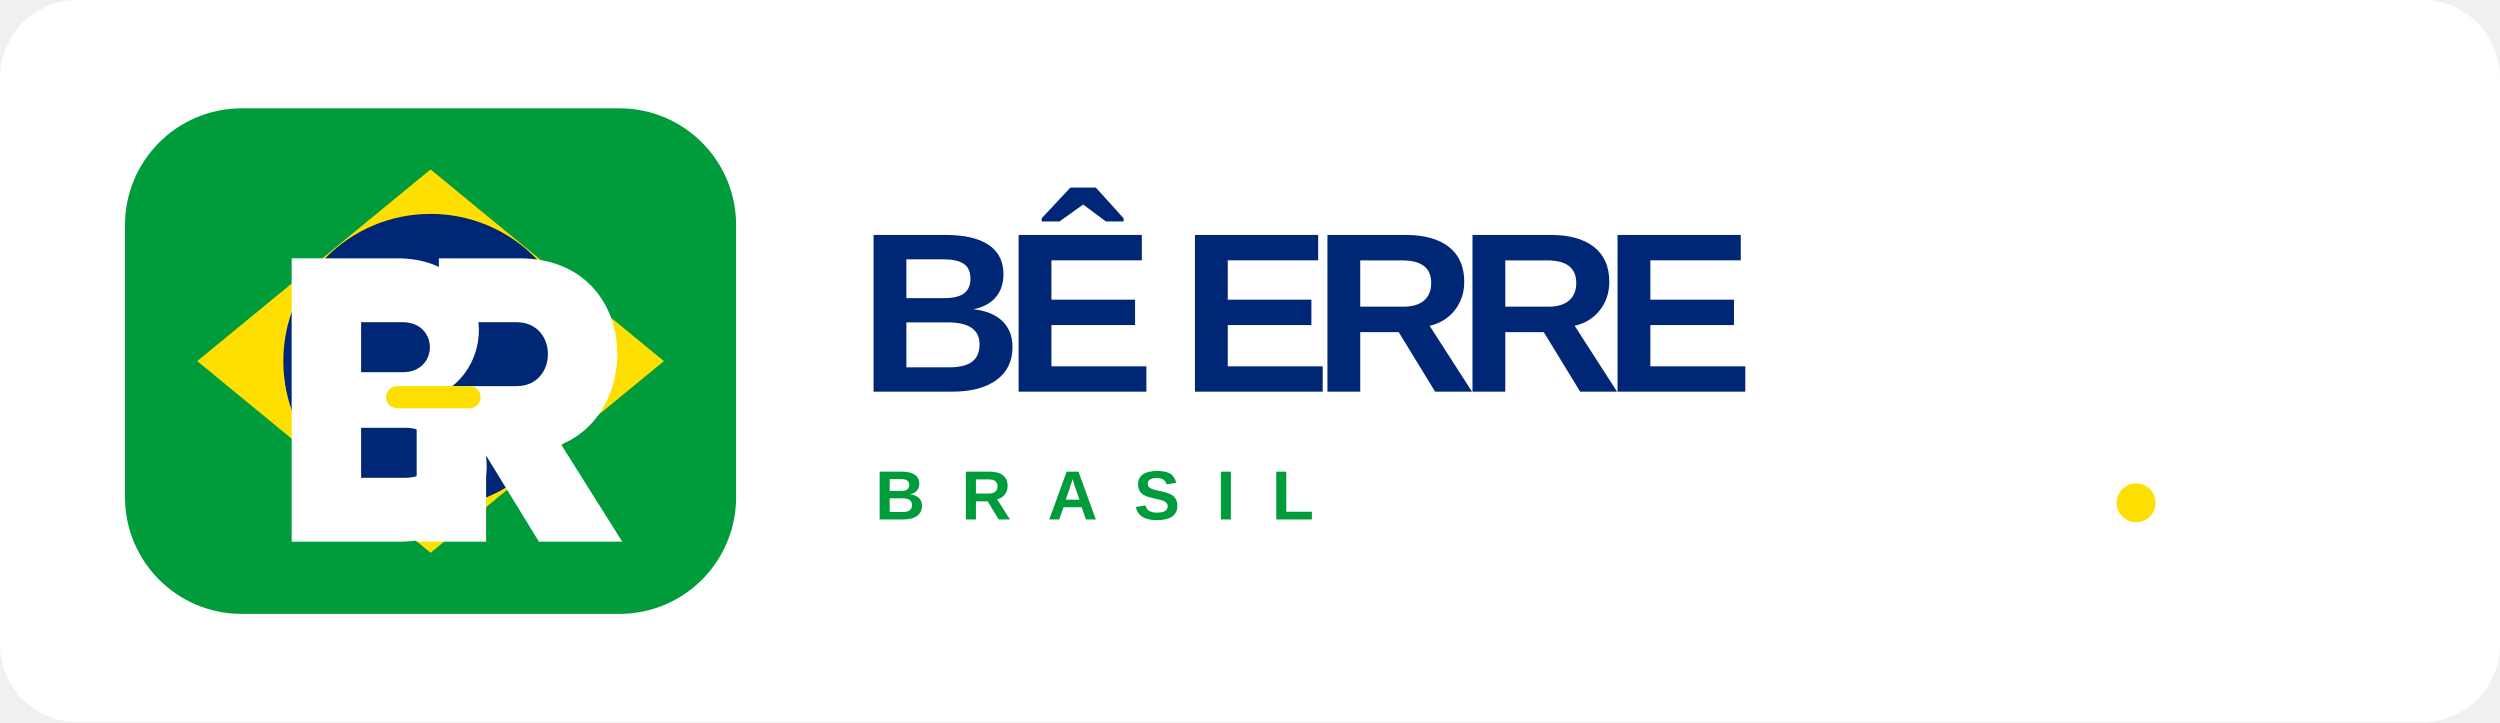
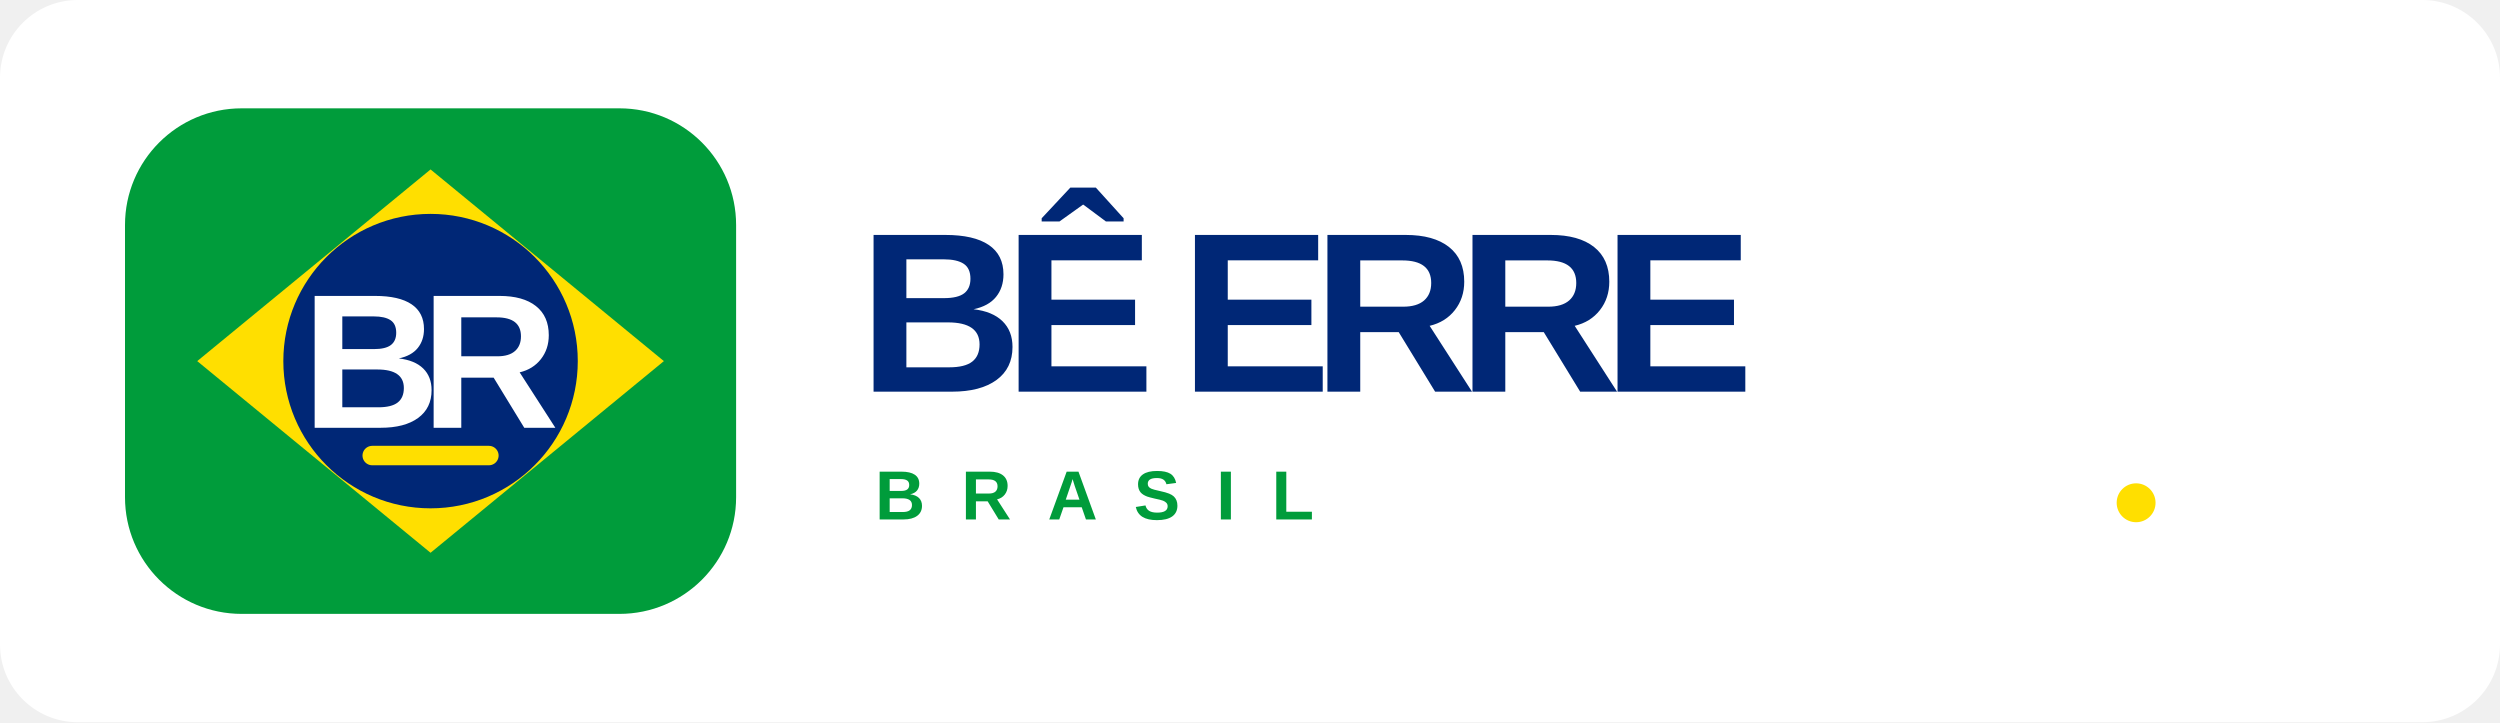
<svg xmlns="http://www.w3.org/2000/svg" width="900" height="260" viewBox="0 0 900 260" role="img" aria-labelledby="title desc">
  <rect width="900" height="260" rx="28" fill="#FFFFFF" />
  <rect x="45" y="39" width="220" height="182" rx="42" fill="#009C3B" />
  <path d="M155 61 239 130 155 199 71 130Z" fill="#FFDF00" />
  <circle cx="155" cy="130" r="53" fill="#002776" />
-   <path d="M105 93h38c35 0 38 40 13 50 30 10 24 52-12 52h-39V93zm25 23v18h15c13 0 13-18 0-18h-15zm0 38v18h16c14 0 14-18 0-18h-16z" fill="#FFFFFF" />
-   <path d="M158 93h29c43 0 45 55 15 67l22 35h-30l-19-31v31h-25v-56h36c15 0 15-23 0-23h-28V93z" fill="#FFFFFF" />
-   <path d="M143 143h26" stroke="#FFDF00" stroke-width="8" stroke-linecap="round" />
+   <text x="155" y="154" text-anchor="middle" fill="#FFFFFF" font-family="Arial Black,Arial,sans-serif" font-size="69" font-weight="900" letter-spacing="-7">BR</text>
+   <path d="M134 164h42" stroke="#FFDF00" stroke-width="7" stroke-linecap="round" />
  <text x="309" y="141" fill="#002776" font-family="Arial Black,Arial,sans-serif" font-size="82" font-weight="900" letter-spacing="-7">BÊ ERRE</text>
  <text x="315" y="187" fill="#009C3B" font-family="Arial,sans-serif" font-size="25" font-weight="800" letter-spacing="13">BRASIL</text>
  <circle cx="769" cy="181" r="7" fill="#FFDF00" />
</svg>
